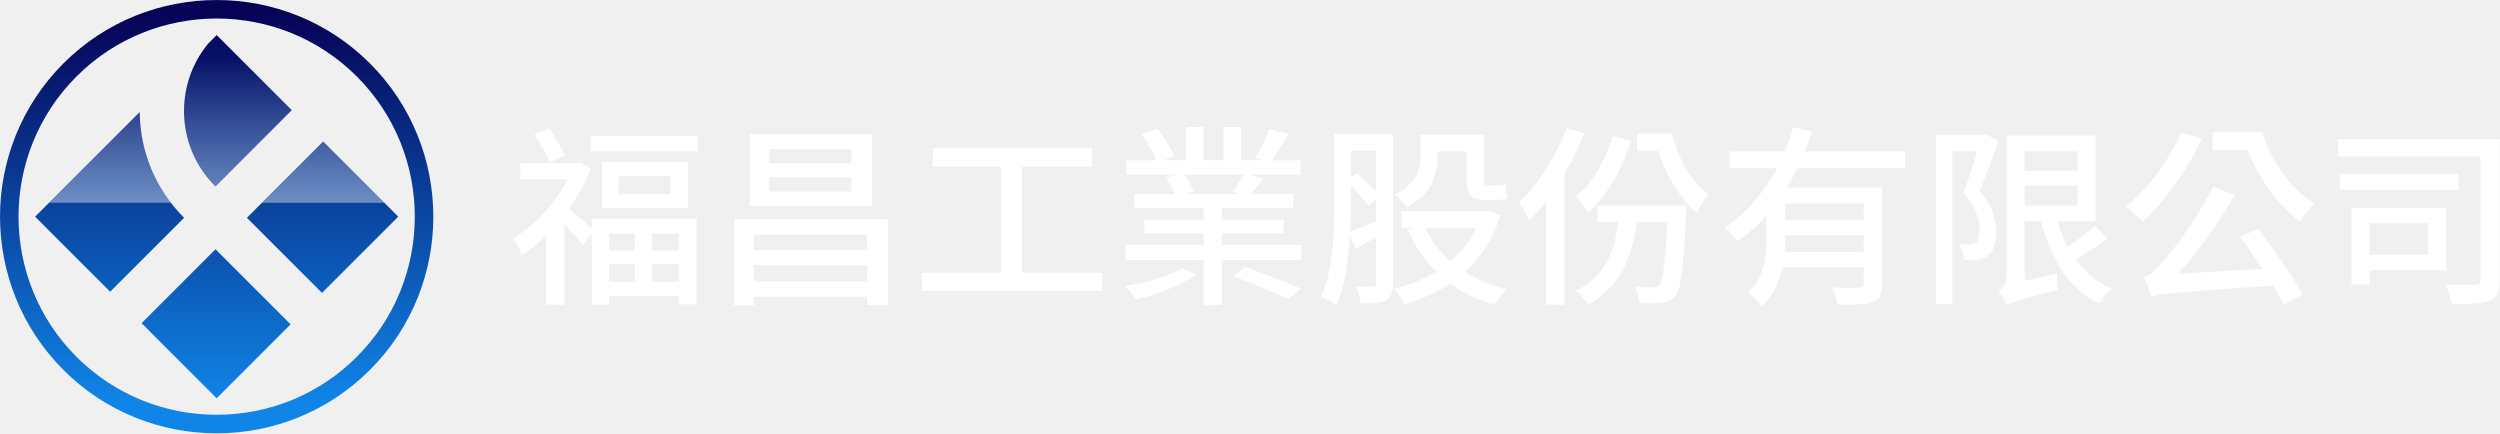
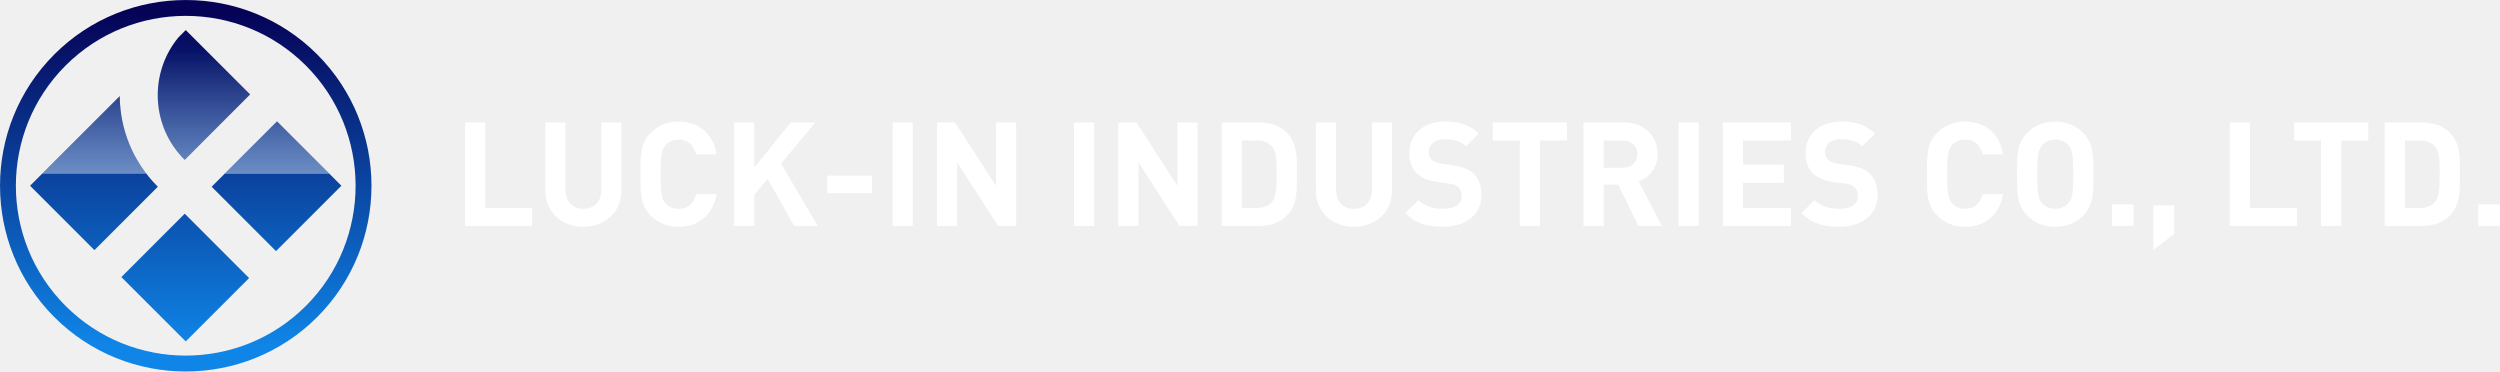
- <svg xmlns="http://www.w3.org/2000/svg" width="675" height="117" viewBox="0 0 675 117" fill="none">
-   <g clip-path="url(#clip0_904_2)">
-     <path d="M99.883 99.88C77.063 122.7 39.933 122.7 17.123 99.88C-5.697 77.06 -5.697 39.93 17.123 17.12C39.943 -5.7 77.073 -5.7 99.883 17.12C122.703 39.94 122.703 77.07 99.883 99.88ZM20.653 20.65C-0.217 41.52 -0.217 75.47 20.653 96.34C41.523 117.21 75.473 117.21 96.343 96.34C117.213 75.47 117.213 41.52 96.343 20.65C75.473 -0.22 41.523 -0.22 20.653 20.65Z" fill="url(#paint0_linear_904_2)" />
-     <path d="M58.055 50.2L58.185 50.33L78.775 29.74L58.505 9.47L56.205 11.77C46.935 23 47.555 39.7 58.055 50.21V50.2Z" fill="url(#paint1_linear_904_2)" />
-     <path d="M87.255 38.221L66.664 58.812L86.937 79.085L107.528 58.494L87.255 38.221Z" fill="url(#paint2_linear_904_2)" />
-     <path d="M49.587 58.68C41.747 50.84 37.797 40.56 37.717 30.26L9.477 58.5L29.747 78.77L49.707 58.81L49.577 58.68H49.587Z" fill="url(#paint3_linear_904_2)" />
-     <path d="M58.188 67.298L38.227 87.26L58.499 107.533L78.461 87.571L58.188 67.298Z" fill="url(#paint4_linear_904_2)" />
-     <path d="M58.185 50.33L78.775 29.74L58.505 9.47L56.205 11.77C46.935 23 47.555 39.7 58.055 50.21L58.185 50.34V50.33Z" fill="url(#paint5_linear_904_2)" />
-     <path d="M87.254 38.22L70.734 54.75H103.784L87.254 38.22Z" fill="url(#paint6_linear_904_2)" />
-     <path d="M37.717 30.25L13.227 54.74H46.147C40.597 47.55 37.787 38.91 37.717 30.25Z" fill="url(#paint7_linear_904_2)" />
-     <path d="M159.787 59.12H188.107V82.17H183.267V79.98H164.457V82.28H159.787V62.94L157.397 66.13C156.307 64.77 154.247 62.47 152.397 60.64V82.28H147.447V63.57C145.327 65.66 143.157 67.44 140.927 68.95C140.547 67.64 139.237 65.29 138.477 64.4C144.187 61 149.947 54.94 153.257 48.41H140.487V44.02H155.817L156.687 43.86L159.517 45.59C157.997 49.35 155.987 53.06 153.597 56.41C155.177 57.66 158.267 60.33 159.797 61.69V59.13L159.787 59.12ZM148.477 43.91C147.607 41.87 145.817 38.68 144.287 36.33L148.257 34.66C149.837 37.01 151.627 39.99 152.547 41.98L148.467 43.91H148.477ZM188.367 36.75V40.88H159.507V36.75H188.367ZM185.707 43.75V56.24H162.557V43.75H185.707ZM164.457 63.09V67.64H171.417V63.09H164.457ZM164.457 76.05H171.417V71.35H164.457V76.05ZM181.037 47.57H167.067V52.43H181.037V47.57ZM183.267 63.09H175.987V67.64H183.267V63.09ZM183.267 76.05V71.35H175.987V76.05H183.267Z" fill="white" />
-     <path d="M239.733 59.18V82.33H234.133V80.14H203.533V82.44H198.203V59.18H239.723H239.733ZM235.383 55.68H202.443V36.29H235.383V55.68ZM203.533 63.36V67.54H234.133V63.36H203.533ZM234.133 75.96V71.57H203.533V75.96H234.133ZM229.843 40.27H207.723V44.09H229.843V40.27ZM229.843 47.8H207.723V51.72H229.843V47.8Z" fill="white" />
-     <path d="M297.619 73.65V78.51H248.969V73.65H270.219V45.01H251.849V39.99H294.789V45.01H275.879V73.65H297.619Z" fill="white" />
-     <path d="M322.935 74.07C319.135 76.89 312.335 79.61 306.735 80.81C306.025 79.76 304.725 78.14 303.695 77.26C309.185 76.48 315.765 74.54 319.235 72.4L322.935 74.07ZM351.365 66.13V70.21H329.945V82.33H324.995V70.21H303.905V66.13H324.995V62.99H308.965V59.33H324.995V56.19H306.295V52.38H317.215C316.675 51.07 315.745 49.24 314.825 47.89L317.975 47.16H304.115V43.29H312.215C311.395 41.25 309.765 38.38 308.245 36.23L312.645 34.77C314.335 37.02 316.235 40.21 316.995 42.24L314.115 43.28H320.205V34.29H324.935V43.28H330.315V34.29H335.095V43.28H341.015L338.895 42.6C340.195 40.51 341.885 37.22 342.695 34.87L347.915 36.18C346.445 38.74 344.815 41.35 343.405 43.29H351.175V47.16H336.935L341.175 48.21C339.975 49.78 338.725 51.19 337.645 52.39H349.165V56.2H329.925V59.34H346.615V63H329.925V66.14H351.345L351.365 66.13ZM319.785 47.16C320.875 48.62 321.905 50.56 322.335 51.76L319.885 52.39H334.725L332.765 51.81C333.795 50.5 335.045 48.52 335.805 47.16H319.775H319.785ZM336.195 72.09C340.975 73.76 347.605 76.27 351.255 77.94L347.885 80.76C344.515 79.14 337.885 76.37 332.935 74.54L336.195 72.08V72.09Z" fill="white" />
-     <path d="M376.095 76.58C376.095 78.83 375.665 80.24 374.245 81.02C372.835 81.8 370.765 81.91 367.395 81.91C367.235 80.71 366.685 78.57 366.095 77.36C368.165 77.41 370.065 77.41 370.665 77.41C371.315 77.41 371.535 77.15 371.535 76.47V63.98L366.045 67.22L364.465 63.82C364.085 70.3 363.105 77.25 360.825 82.37C359.905 81.59 357.835 80.54 356.695 80.17C360.015 72.91 360.225 62.56 360.225 54.93V36.22H376.095V76.57V76.58ZM364.735 54.84C364.735 57.19 364.685 59.86 364.575 62.57C366.475 61.84 368.925 60.85 371.535 59.8V53.84L369.465 55.51C368.435 54.1 366.525 51.96 364.735 50.13V54.83V54.84ZM364.735 40.68V48L366.415 46.85C368.155 48.31 370.115 50.19 371.525 51.76V40.68H364.735ZM405.065 58.08C403.165 64.56 399.845 69.58 395.555 73.44C398.815 75.53 402.625 77.1 406.855 78.09C405.715 79.08 404.245 80.96 403.595 82.27C398.975 81.02 394.955 79.08 391.525 76.57C387.825 79.03 383.585 80.86 379.135 82.16C378.535 80.85 377.395 78.97 376.415 77.98C380.435 76.99 384.355 75.47 387.775 73.38C384.565 70.19 382.015 66.38 380.055 62.09L381.845 61.57H378.425V57.02H400.925L401.795 56.86L405.055 58.06L405.065 58.08ZM388.165 42.04C388.165 46.8 386.695 52.39 379.845 55.99C379.245 55.05 377.505 53.22 376.585 52.59C382.615 49.56 383.545 45.48 383.545 41.98V36.34H400.715V48.05C400.715 49.51 400.765 50.04 401.475 50.04H404.085C404.735 50.04 405.875 49.94 406.535 49.73L406.915 53.65C406.205 53.91 405.125 53.96 404.195 53.96H401.045C396.865 53.96 395.935 52.29 395.935 48V40.84H388.165V42.04ZM384.845 61.59C386.425 64.99 388.705 67.97 391.585 70.53C394.465 68.07 396.855 65.09 398.545 61.59H384.845Z" fill="white" />
-     <path d="M427.774 35.97C426.304 39.63 424.454 43.39 422.394 46.89V82.27H417.444V54.36C415.974 56.29 414.454 58.07 412.934 59.59C412.444 58.44 410.974 55.83 410.164 54.68C415.274 49.82 420.114 42.19 423.044 34.61L427.774 35.97ZM455.274 55.46C455.274 55.46 455.274 56.87 455.224 57.5C454.514 72.5 453.924 78.04 452.294 79.87C451.314 81.12 450.224 81.54 448.764 81.7C447.354 81.91 445.064 81.91 442.674 81.8C442.564 80.49 442.074 78.61 441.264 77.36C443.434 77.57 445.344 77.62 446.214 77.62C447.034 77.62 447.514 77.52 448.004 76.89C448.924 75.79 449.634 71.4 450.174 59.96H441.914C440.504 70.73 436.804 77.78 428.924 82.17C428.274 81.18 426.534 79.35 425.444 78.56C432.674 75.06 435.824 69 436.914 59.96H431.264V55.47H455.284L455.274 55.46ZM440.384 38C438.044 45.73 433.914 52.79 428.754 57.34C428.154 56.29 426.524 54 425.544 53C430.054 49.29 433.534 43.33 435.384 36.8L440.384 38ZM451.474 36.07C453.054 42.76 456.634 49.19 461.314 52.48C460.284 53.63 458.814 55.98 458.104 57.5C453.484 53.53 449.734 47.15 447.664 40.72H442.014V36.07H451.474Z" fill="white" />
-     <path d="M485.328 45.43C484.408 47.21 483.478 48.98 482.448 50.66H508.158V76.69C508.158 79.3 507.618 80.77 505.658 81.5C503.758 82.28 500.708 82.28 496.198 82.28C496.038 80.97 495.278 78.88 494.618 77.58C497.828 77.74 501.088 77.74 502.008 77.68C502.928 77.68 503.208 77.42 503.208 76.63V72.14H481.308C480.488 76.06 478.808 79.87 475.598 82.7C474.948 81.6 472.938 79.56 471.958 78.88C476.528 74.86 476.958 69.16 476.958 64.3V58.13C474.618 60.8 472.008 63.15 469.078 65.13C468.318 64.03 466.798 62.31 465.758 61.37C471.738 57.5 476.358 51.7 479.728 45.43H466.958V40.88H481.848C482.768 38.68 483.538 36.49 484.128 34.35L489.288 35.5C488.688 37.28 488.088 39.11 487.328 40.88H514.398V45.43H485.318H485.328ZM503.208 68.06V63.51H482.008V64.4C482.008 65.55 481.958 66.8 481.848 68.06H503.208ZM503.208 54.94H482.008V59.43H503.208V54.94Z" fill="white" />
-     <path d="M539.567 38.111C538.047 42.401 536.197 47.52 534.517 51.541C538.107 55.831 538.917 59.48 538.917 62.67C538.917 65.861 538.267 67.9 536.687 69.05C535.877 69.621 534.947 69.941 533.757 70.091C532.777 70.191 531.417 70.191 530.227 70.191C530.227 68.99 529.797 67.16 529.027 65.96C530.167 66.01 531.037 66.061 531.857 66.01C532.457 66.01 532.997 65.85 533.437 65.591C534.197 65.02 534.467 63.711 534.467 62.141C534.467 59.471 533.597 56.031 530.117 52.111C531.417 48.66 532.837 44.27 533.817 40.821H527.127V82.16H522.727V36.48H535.557L536.267 36.27L539.587 38.1L539.567 38.111ZM569.027 64.35C566.417 66.391 563.157 68.481 560.437 70.05C562.937 73.501 566.147 76.221 570.167 77.841C569.077 78.781 567.447 80.71 566.797 81.971C558.477 77.951 553.757 70.001 551.087 59.761H546.687V75.8L555.387 73.871C555.387 75.231 555.437 77.16 555.657 78.26C544.787 81.031 542.937 81.66 541.797 82.391C541.417 81.29 540.327 79.361 539.567 78.471C540.487 77.951 541.797 76.691 541.797 74.451V36.611H565.817V59.761H555.487C556.247 62.16 557.117 64.46 558.257 66.66C560.807 64.941 563.797 62.74 565.647 60.961L569.017 64.361L569.027 64.35ZM546.687 40.831V46.111H560.927V40.831H546.687ZM546.687 55.52H560.927V50.081H546.687V55.52Z" fill="white" />
-     <path d="M594.456 37.43C590.596 45.95 584.456 54.52 578.476 59.8C577.606 58.81 575.326 56.77 574.016 55.78C579.936 51.08 585.596 43.45 588.906 35.76L594.446 37.43H594.456ZM609.726 61.84C614.076 67.48 619.186 74.8 621.736 79.5L616.626 82.17C615.866 80.65 614.946 78.98 613.746 77.1C586.516 79.03 583.256 79.24 580.866 80.13C580.646 79.03 579.616 76.32 578.856 74.9C580.486 74.48 581.956 72.91 584.076 70.51C586.306 68.21 593.206 59.12 597.556 50.39L603.426 52.69C598.966 60.32 593.536 67.9 588.096 73.91L610.866 72.6C608.856 69.57 606.736 66.54 604.836 63.92L609.726 61.83V61.84ZM610.756 35.66C613.256 43.5 618.476 51.13 624.946 55C623.746 56.1 621.956 58.29 621.036 59.81C614.896 55.37 609.896 48.05 606.906 40.63H597.446V35.67H610.766L610.756 35.66Z" fill="white" />
-     <path d="M674.895 75.64C674.895 78.72 674.245 80.34 672.235 81.13C670.165 82.02 666.795 82.12 661.965 82.07C661.745 80.66 660.935 78.2 660.225 76.79C663.705 76.95 667.345 76.95 668.375 76.89C669.405 76.84 669.735 76.58 669.735 75.58V42.24H631.305V37.59H674.895V75.64ZM663.865 51.23H631.745V46.94H663.865V51.23ZM639.785 73.02V76.83H634.895V56.08H660.495V73.01H639.785V73.02ZM639.785 60.27V68.79H655.545V60.27H639.785Z" fill="white" />
+ <svg xmlns="http://www.w3.org/2000/svg" xmlns:xlink="http://www.w3.org/1999/xlink" id="_圖層_2" viewBox="0 0 787.35 116.99">
+   <defs>
+     <style>.cls-1{fill:#fff;}.cls-2{fill:url(#_未命名漸層_5);}.cls-3{fill:url(#_未命名漸層_5-2);}.cls-4{fill:url(#_未命名漸層_5-5);}.cls-5{fill:url(#_未命名漸層_5-3);}.cls-6{fill:url(#_未命名漸層_5-4);}.cls-7{fill:url(#_未命名漸層_43);}.cls-8{fill:url(#_未命名漸層_43-2);}.cls-9{fill:url(#_未命名漸層_43-3);}</style>
+     <linearGradient id="_未命名漸層_5" x1="58.5" y1="3.99" x2="58.5" y2="108.63" gradientUnits="userSpaceOnUse">
+       <stop offset="0" stop-color="#060357" />
+       <stop offset="1" stop-color="#0f85e7" />
+     </linearGradient>
+     <linearGradient id="_未命名漸層_5-2" x1="64.22" y1="3.99" x2="64.22" y2="108.63" xlink:href="#_未命名漸層_5" />
+     <linearGradient id="_未命名漸層_5-3" x1="87.09" y1="3.99" x2="87.09" y2="108.63" gradientTransform="translate(66.99 -44.4) rotate(45)" xlink:href="#_未命名漸層_5" />
+     <linearGradient id="_未命名漸層_5-4" x1="29.58" y1="3.99" x2="29.58" y2="108.63" xlink:href="#_未命名漸層_5" />
+     <linearGradient id="_未命名漸層_5-5" x1="58.34" x2="58.34" y2="108.63" gradientTransform="translate(78.89 -15.65) rotate(45)" xlink:href="#_未命名漸層_5" />
+     <linearGradient id="_未命名漸層_43" x1="64.22" y1="64.6" x2="64.22" y2="15.97" gradientUnits="userSpaceOnUse">
+       <stop offset="0" stop-color="#fff" stop-opacity=".5" />
+       <stop offset="1" stop-color="#fff" stop-opacity="0" />
+     </linearGradient>
+     <linearGradient id="_未命名漸層_43-2" x1="87.25" y1="64.6" x2="87.25" y2="15.97" xlink:href="#_未命名漸層_43" />
+     <linearGradient id="_未命名漸層_43-3" x1="29.68" y1="64.6" x2="29.68" y2="15.97" xlink:href="#_未命名漸層_43" />
+   </defs>
+   <g id="_圖層_1-2">
+     <path class="cls-2" d="m99.88,99.88c-22.82,22.82-59.95,22.82-82.76,0-22.82-22.82-22.82-59.95,0-82.76,22.82-22.82,59.95-22.82,82.76,0,22.82,22.82,22.82,59.95,0,82.76ZM20.65,20.65C-.22,41.52-.22,75.47,20.65,96.34c20.87,20.87,54.82,20.87,75.69,0,20.87-20.87,20.87-54.82,0-75.69C75.47-.22,41.52-.22,20.65,20.65Z" />
+     <path class="cls-3" d="m58.05,50.2l.13.13,20.59-20.59-20.27-20.27-2.3,2.3c-9.27,11.23-8.65,27.93,1.85,38.44Z" />
+     <rect class="cls-5" x="72.53" y="44.32" width="29.12" height="28.67" transform="translate(-15.97 78.76) rotate(-45)" />
+     <path class="cls-6" d="m49.58,58.68c-7.84-7.84-11.79-18.12-11.87-28.42l-28.24,28.24,20.27,20.27,19.96-19.96-.13-.13Z" />
+     <rect class="cls-4" x="44.22" y="73.07" width="28.23" height="28.67" transform="translate(-44.72 66.86) rotate(-45)" />
+     <path class="cls-7" d="m58.18,50.33l20.59-20.59-20.27-20.27-2.3,2.3c-9.27,11.23-8.65,27.93,1.85,38.44l.13.13Z" />
+     <polygon class="cls-8" points="87.25 38.22 70.73 54.75 103.78 54.75 87.25 38.22" />
+     <path class="cls-9" d="m37.71,30.25l-24.49,24.49h32.92c-5.55-7.19-8.36-15.83-8.43-24.49Z" />
+     <path class="cls-1" d="m146.45,71.15v-32.59h6.36v26.92h14.79v5.68h-21.15Z" />
+     <path class="cls-1" d="m183.71,71.43c-6.68,0-11.99-4.53-11.99-11.44v-21.42h6.36v21.19c0,3.75,2.2,6,5.63,6s5.68-2.24,5.68-6v-21.19h6.32v21.42c0,6.91-5.31,11.44-11.99,11.44Z" />
+     <path class="cls-1" d="m213.69,71.43c-3.57,0-6.5-1.28-8.79-3.57-3.3-3.3-3.2-7.37-3.2-13s-.09-9.7,3.2-13c2.29-2.29,5.22-3.57,8.79-3.57,6.09,0,10.85,3.48,11.99,10.3h-6.45c-.64-2.61-2.29-4.62-5.49-4.62-1.74,0-3.16.64-4.07,1.69-1.24,1.37-1.6,2.93-1.6,9.2s.37,7.83,1.6,9.2c.92,1.05,2.33,1.69,4.07,1.69,3.2,0,4.85-2.01,5.49-4.62h6.45c-1.14,6.82-5.95,10.3-11.99,10.3Z" />
+     <path class="cls-1" d="m250.13,71.15l-8.38-14.83-4.21,5.04v9.8h-6.36v-32.59h6.36v14.19l11.49-14.19h7.74l-10.8,12.95,11.58,19.64h-7.42Z" />
+     <path class="cls-1" d="m260.52,60.85v-5.54h14.1v5.54h-14.1Z" />
+     <path class="cls-1" d="m281.12,71.15v-32.59h6.36v32.59h-6.36Z" />
+     <path class="cls-1" d="m314.35,71.15l-12.91-20v20h-6.36v-32.59h5.68l12.91,19.96v-19.96h6.36v32.59h-5.68Z" />
+     <path class="cls-1" d="m338.25,71.15v-32.59h6.36v32.59h-6.36Z" />
+     <path class="cls-1" d="m371.48,71.15l-12.91-20v20h-6.36v-32.59h5.68l12.91,19.96v-19.96h6.36v32.59h-5.68Z" />
+     <path class="cls-1" d="m405.13,68.04c-2.15,2.15-5.22,3.11-8.61,3.11h-11.76v-32.59h11.76c3.39,0,6.45.96,8.61,3.11,3.66,3.66,3.3,8.15,3.3,13.05s.37,9.66-3.3,13.32Zm-4.44-21.79c-1.1-1.33-2.56-2.01-4.76-2.01h-4.81v21.24h4.81c2.2,0,3.66-.69,4.76-2.01,1.19-1.46,1.37-3.8,1.37-8.74s-.18-7-1.37-8.47Z" />
+     <path class="cls-1" d="m426.41,71.43c-6.68,0-11.99-4.53-11.99-11.44v-21.42h6.36v21.19c0,3.75,2.2,6,5.63,6s5.68-2.24,5.68-6v-21.19h6.32v21.42c0,6.91-5.31,11.44-11.99,11.44Z" />
+     <path class="cls-1" d="m454.47,71.43c-4.94,0-8.7-1.05-11.9-4.3l4.12-4.12c2.06,2.06,4.85,2.75,7.87,2.75,3.75,0,5.77-1.42,5.77-4.03,0-1.14-.32-2.11-1.01-2.75-.64-.59-1.37-.92-2.88-1.14l-3.94-.55c-2.79-.41-4.85-1.28-6.32-2.7-1.56-1.56-2.33-3.66-2.33-6.41,0-5.81,4.3-9.89,11.35-9.89,4.49,0,7.74,1.1,10.53,3.8l-4.03,3.98c-2.06-1.97-4.53-2.24-6.68-2.24-3.39,0-5.04,1.88-5.04,4.12,0,.82.28,1.69.96,2.33.64.6,1.69,1.1,3.02,1.28l3.85.55c2.98.41,4.85,1.24,6.23,2.52,1.74,1.65,2.52,4.03,2.52,6.91,0,6.32-5.26,9.89-12.08,9.89Z" />
+     <path class="cls-1" d="m485,44.24v26.92h-6.36v-26.92h-8.51v-5.68h23.39v5.68h-8.51Z" />
+     <path class="cls-1" d="m515.99,71.15l-6.36-13h-4.58v13h-6.36v-32.59h12.77c6.64,0,10.57,4.53,10.57,9.98,0,4.58-2.79,7.42-5.95,8.56l7.28,14.05h-7.37Zm-4.94-26.92h-6v8.61h6c2.79,0,4.62-1.79,4.62-4.3s-1.83-4.3-4.62-4.3Z" />
+     <path class="cls-1" d="m528.63,71.15v-32.59h6.36v32.59h-6.36Z" />
+     <path class="cls-1" d="m542.59,71.15v-32.59h21.47v5.68h-15.11v7.64h12.86v5.68h-12.86v7.92h15.11v5.68h-21.47Z" />
+     <path class="cls-1" d="m579.26,71.43c-4.94,0-8.7-1.05-11.9-4.3l4.12-4.12c2.06,2.06,4.85,2.75,7.87,2.75,3.75,0,5.77-1.42,5.77-4.03,0-1.14-.32-2.11-1.01-2.75-.64-.59-1.37-.92-2.88-1.14l-3.94-.55c-2.79-.41-4.85-1.28-6.32-2.7-1.56-1.56-2.33-3.66-2.33-6.41,0-5.81,4.3-9.89,11.35-9.89,4.49,0,7.74,1.1,10.53,3.8l-4.03,3.98c-2.06-1.97-4.53-2.24-6.68-2.24-3.39,0-5.04,1.88-5.04,4.12,0,.82.28,1.69.96,2.33.64.6,1.69,1.1,3.02,1.28l3.84.55c2.98.41,4.85,1.24,6.23,2.52,1.74,1.65,2.52,4.03,2.52,6.91,0,6.32-5.26,9.89-12.08,9.89Z" />
+     <path class="cls-1" d="m618.85,71.43c-3.57,0-6.5-1.28-8.79-3.57-3.3-3.3-3.2-7.37-3.2-13s-.09-9.7,3.2-13c2.29-2.29,5.22-3.57,8.79-3.57,6.09,0,10.85,3.48,11.99,10.3h-6.45c-.64-2.61-2.29-4.62-5.49-4.62-1.74,0-3.16.64-4.07,1.69-1.24,1.37-1.6,2.93-1.6,9.2s.37,7.83,1.6,9.2c.92,1.05,2.33,1.69,4.07,1.69,3.2,0,4.85-2.01,5.49-4.62h6.45c-1.14,6.82-5.95,10.3-11.99,10.3Z" />
+     <path class="cls-1" d="m656.07,67.86c-2.29,2.29-5.08,3.57-8.79,3.57s-6.55-1.28-8.83-3.57c-3.3-3.3-3.2-7.37-3.2-13s-.09-9.7,3.2-13c2.29-2.29,5.13-3.57,8.83-3.57s6.5,1.28,8.79,3.57c3.3,3.3,3.25,7.37,3.25,13s.05,9.7-3.25,13Zm-4.71-22.16c-.92-1.05-2.33-1.74-4.07-1.74s-3.2.69-4.12,1.74c-1.24,1.37-1.56,2.88-1.56,9.16s.32,7.78,1.56,9.16c.92,1.05,2.38,1.74,4.12,1.74s3.16-.69,4.07-1.74c1.24-1.37,1.6-2.88,1.6-9.16s-.37-7.78-1.6-9.16Z" />
+     <path class="cls-1" d="m665.13,71.15v-6.77h6.82v6.77h-6.82Z" />
+     <path class="cls-1" d="m678.17,78.71v-14.05h6.55v9.02l-6.55,5.04Z" />
+     <path class="cls-1" d="m702.25,71.15v-32.59h6.36v26.92h14.79v5.68h-21.15Z" />
+     <path class="cls-1" d="m737.36,44.24v26.92h-6.36v-26.92h-8.51v-5.68h23.39v5.68h-8.51Z" />
+     <path class="cls-1" d="m771.42,68.04c-2.15,2.15-5.22,3.11-8.61,3.11h-11.76v-32.59h11.76c3.39,0,6.45.96,8.61,3.11,3.66,3.66,3.3,8.15,3.3,13.05s.37,9.66-3.3,13.32Zm-4.44-21.79c-1.1-1.33-2.56-2.01-4.76-2.01h-4.81v21.24h4.81c2.2,0,3.66-.69,4.76-2.01,1.19-1.46,1.37-3.8,1.37-8.74s-.18-7-1.37-8.47Z" />
+     <path class="cls-1" d="m780.53,71.15v-6.77h6.82v6.77h-6.82Z" />
  </g>
-   <defs>
-     <linearGradient id="paint0_linear_904_2" x1="58.503" y1="3.99" x2="58.503" y2="108.63" gradientUnits="userSpaceOnUse">
-       <stop stop-color="#060357" />
-       <stop offset="1" stop-color="#0F85E7" />
-     </linearGradient>
-     <linearGradient id="paint1_linear_904_2" x1="64.225" y1="3.99" x2="64.225" y2="108.63" gradientUnits="userSpaceOnUse">
-       <stop stop-color="#060357" />
-       <stop offset="1" stop-color="#0F85E7" />
-     </linearGradient>
-     <linearGradient id="paint2_linear_904_2" x1="87.102" y1="3.985" x2="87.102" y2="108.625" gradientUnits="userSpaceOnUse">
-       <stop stop-color="#060357" />
-       <stop offset="1" stop-color="#0F85E7" />
-     </linearGradient>
-     <linearGradient id="paint3_linear_904_2" x1="29.587" y1="3.99" x2="29.587" y2="108.63" gradientUnits="userSpaceOnUse">
-       <stop stop-color="#060357" />
-       <stop offset="1" stop-color="#0F85E7" />
-     </linearGradient>
-     <linearGradient id="paint4_linear_904_2" x1="58.347" y1="4" x2="58.347" y2="108.64" gradientUnits="userSpaceOnUse">
-       <stop stop-color="#060357" />
-       <stop offset="1" stop-color="#0F85E7" />
-     </linearGradient>
-     <linearGradient id="paint5_linear_904_2" x1="64.225" y1="64.6" x2="64.225" y2="15.97" gradientUnits="userSpaceOnUse">
-       <stop stop-color="white" stop-opacity="0.5" />
-       <stop offset="1" stop-color="white" stop-opacity="0" />
-     </linearGradient>
-     <linearGradient id="paint6_linear_904_2" x1="87.254" y1="64.6" x2="87.254" y2="15.97" gradientUnits="userSpaceOnUse">
-       <stop stop-color="white" stop-opacity="0.5" />
-       <stop offset="1" stop-color="white" stop-opacity="0" />
-     </linearGradient>
-     <linearGradient id="paint7_linear_904_2" x1="29.687" y1="64.6" x2="29.687" y2="15.97" gradientUnits="userSpaceOnUse">
-       <stop stop-color="white" stop-opacity="0.5" />
-       <stop offset="1" stop-color="white" stop-opacity="0" />
-     </linearGradient>
-     <clipPath id="clip0_904_2">
-       <rect width="674.89" height="116.99" fill="white" />
-     </clipPath>
-   </defs>
</svg>
